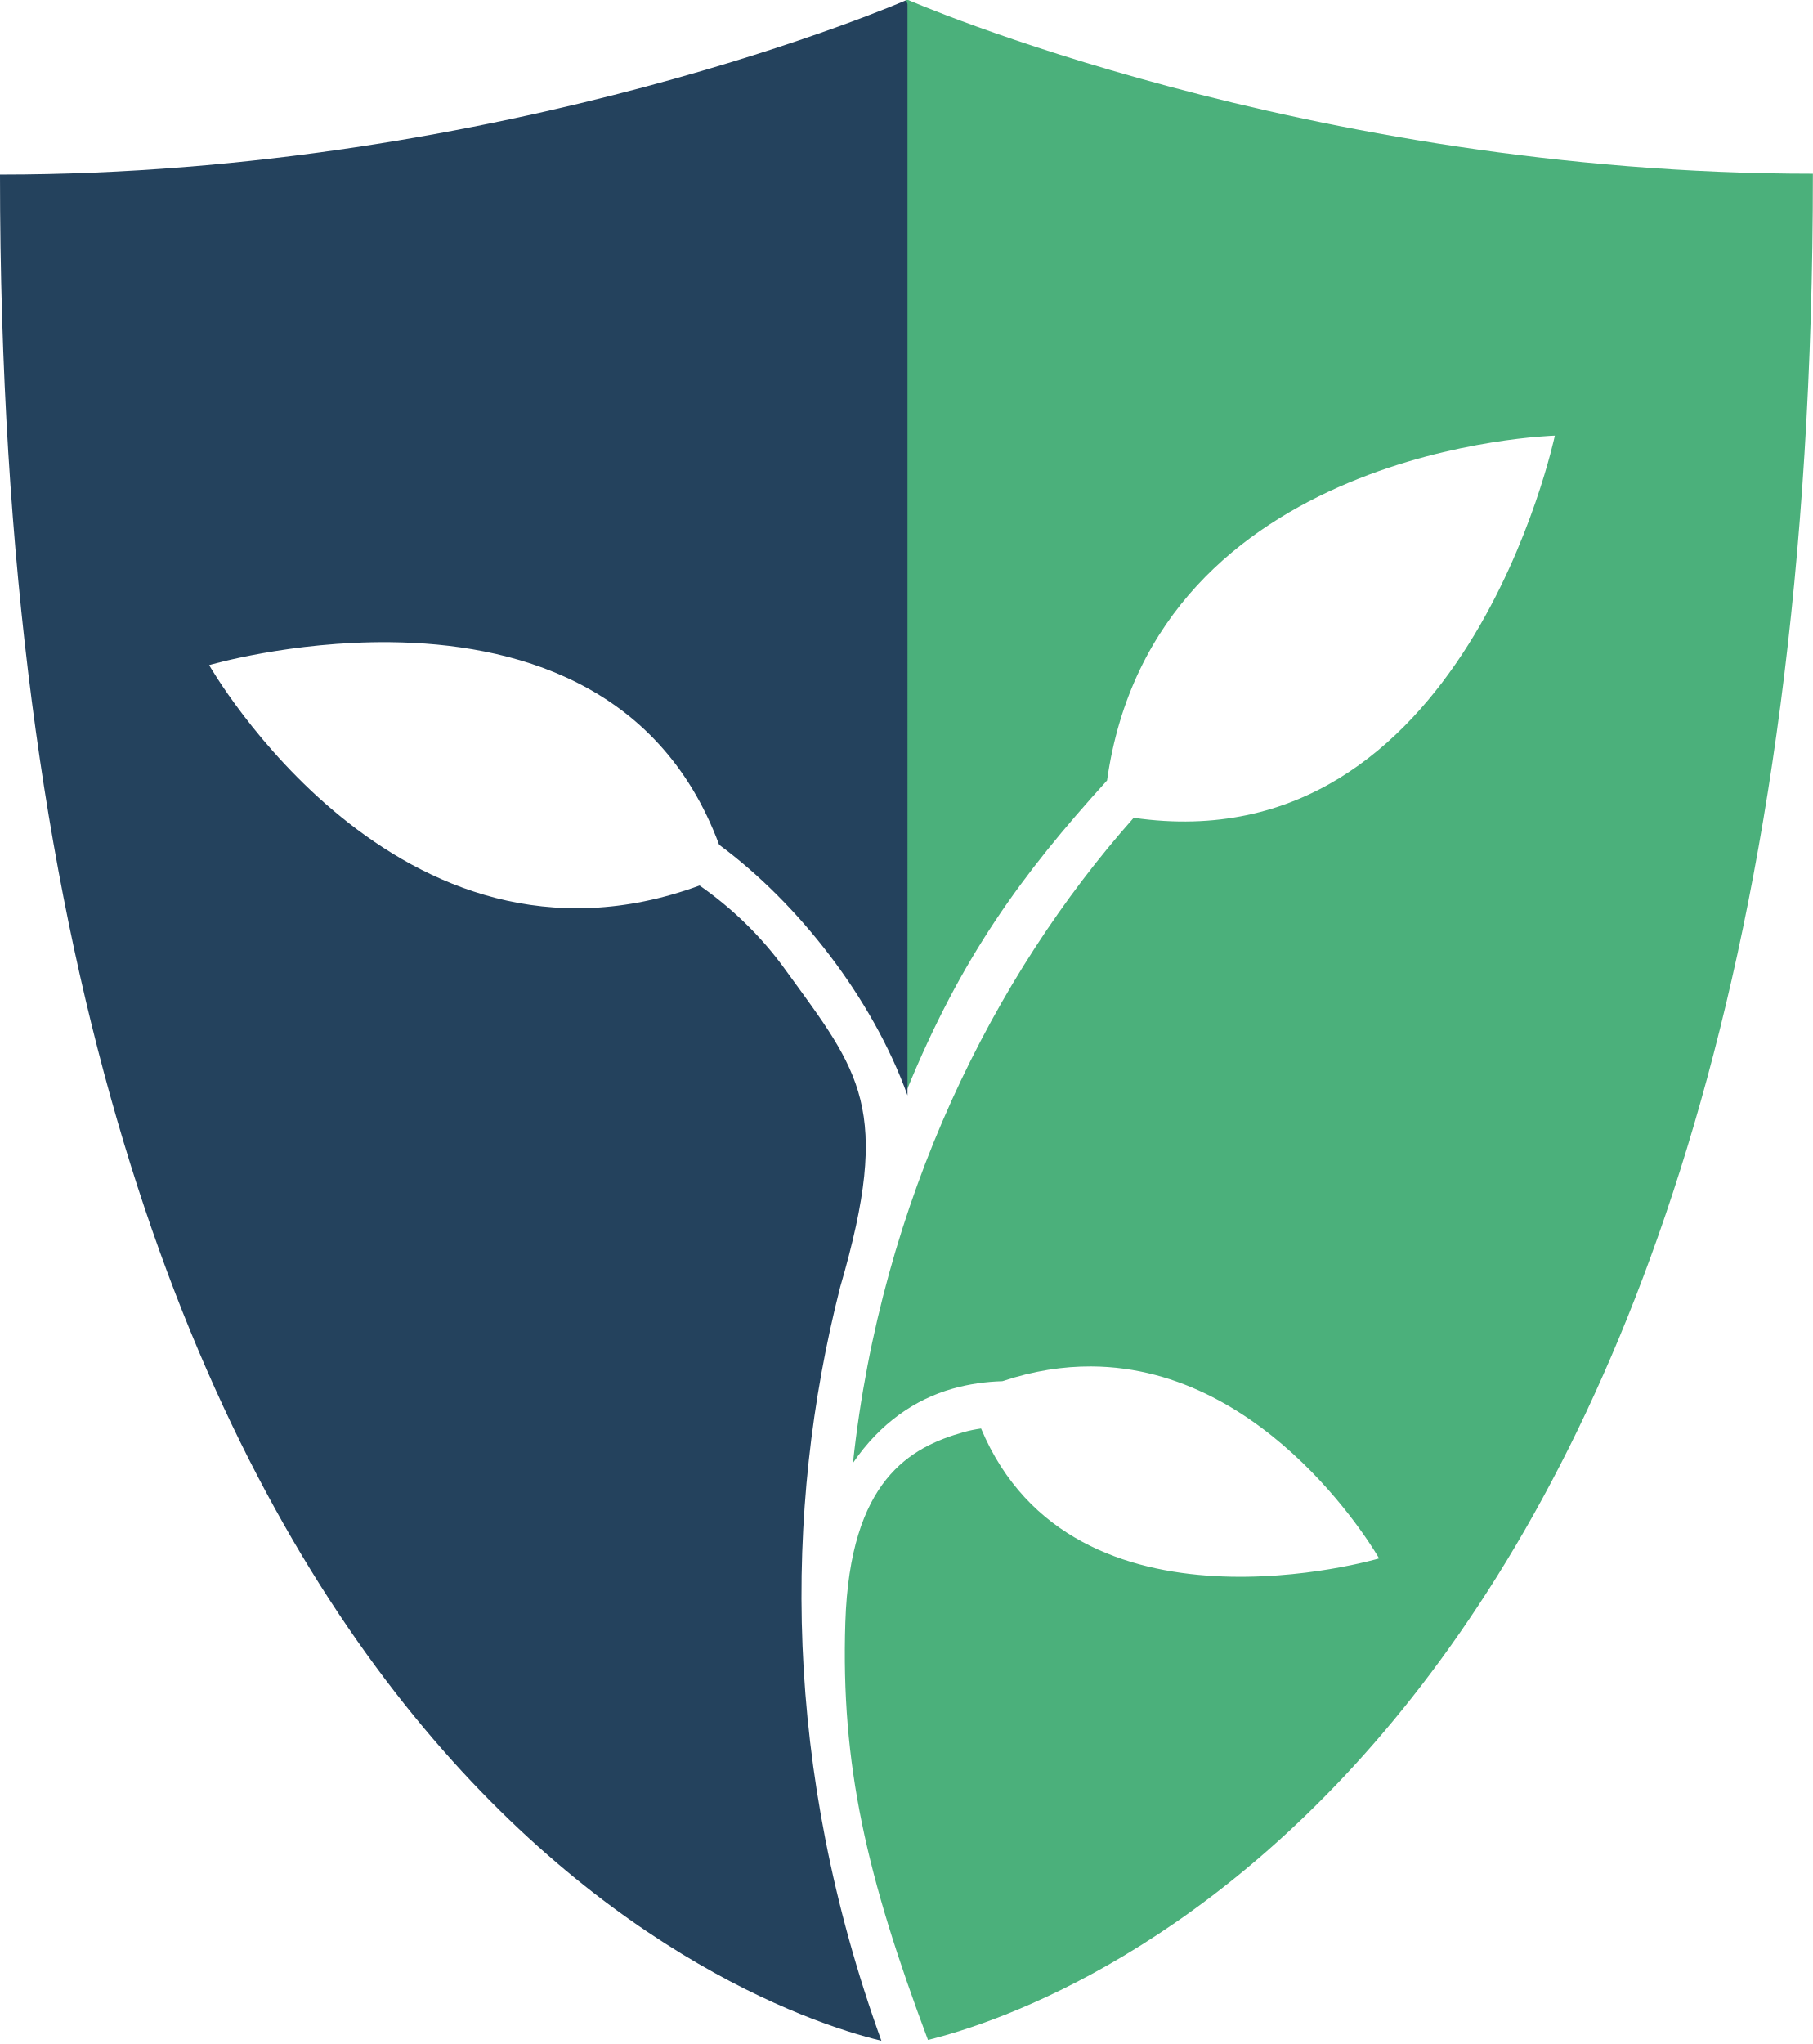
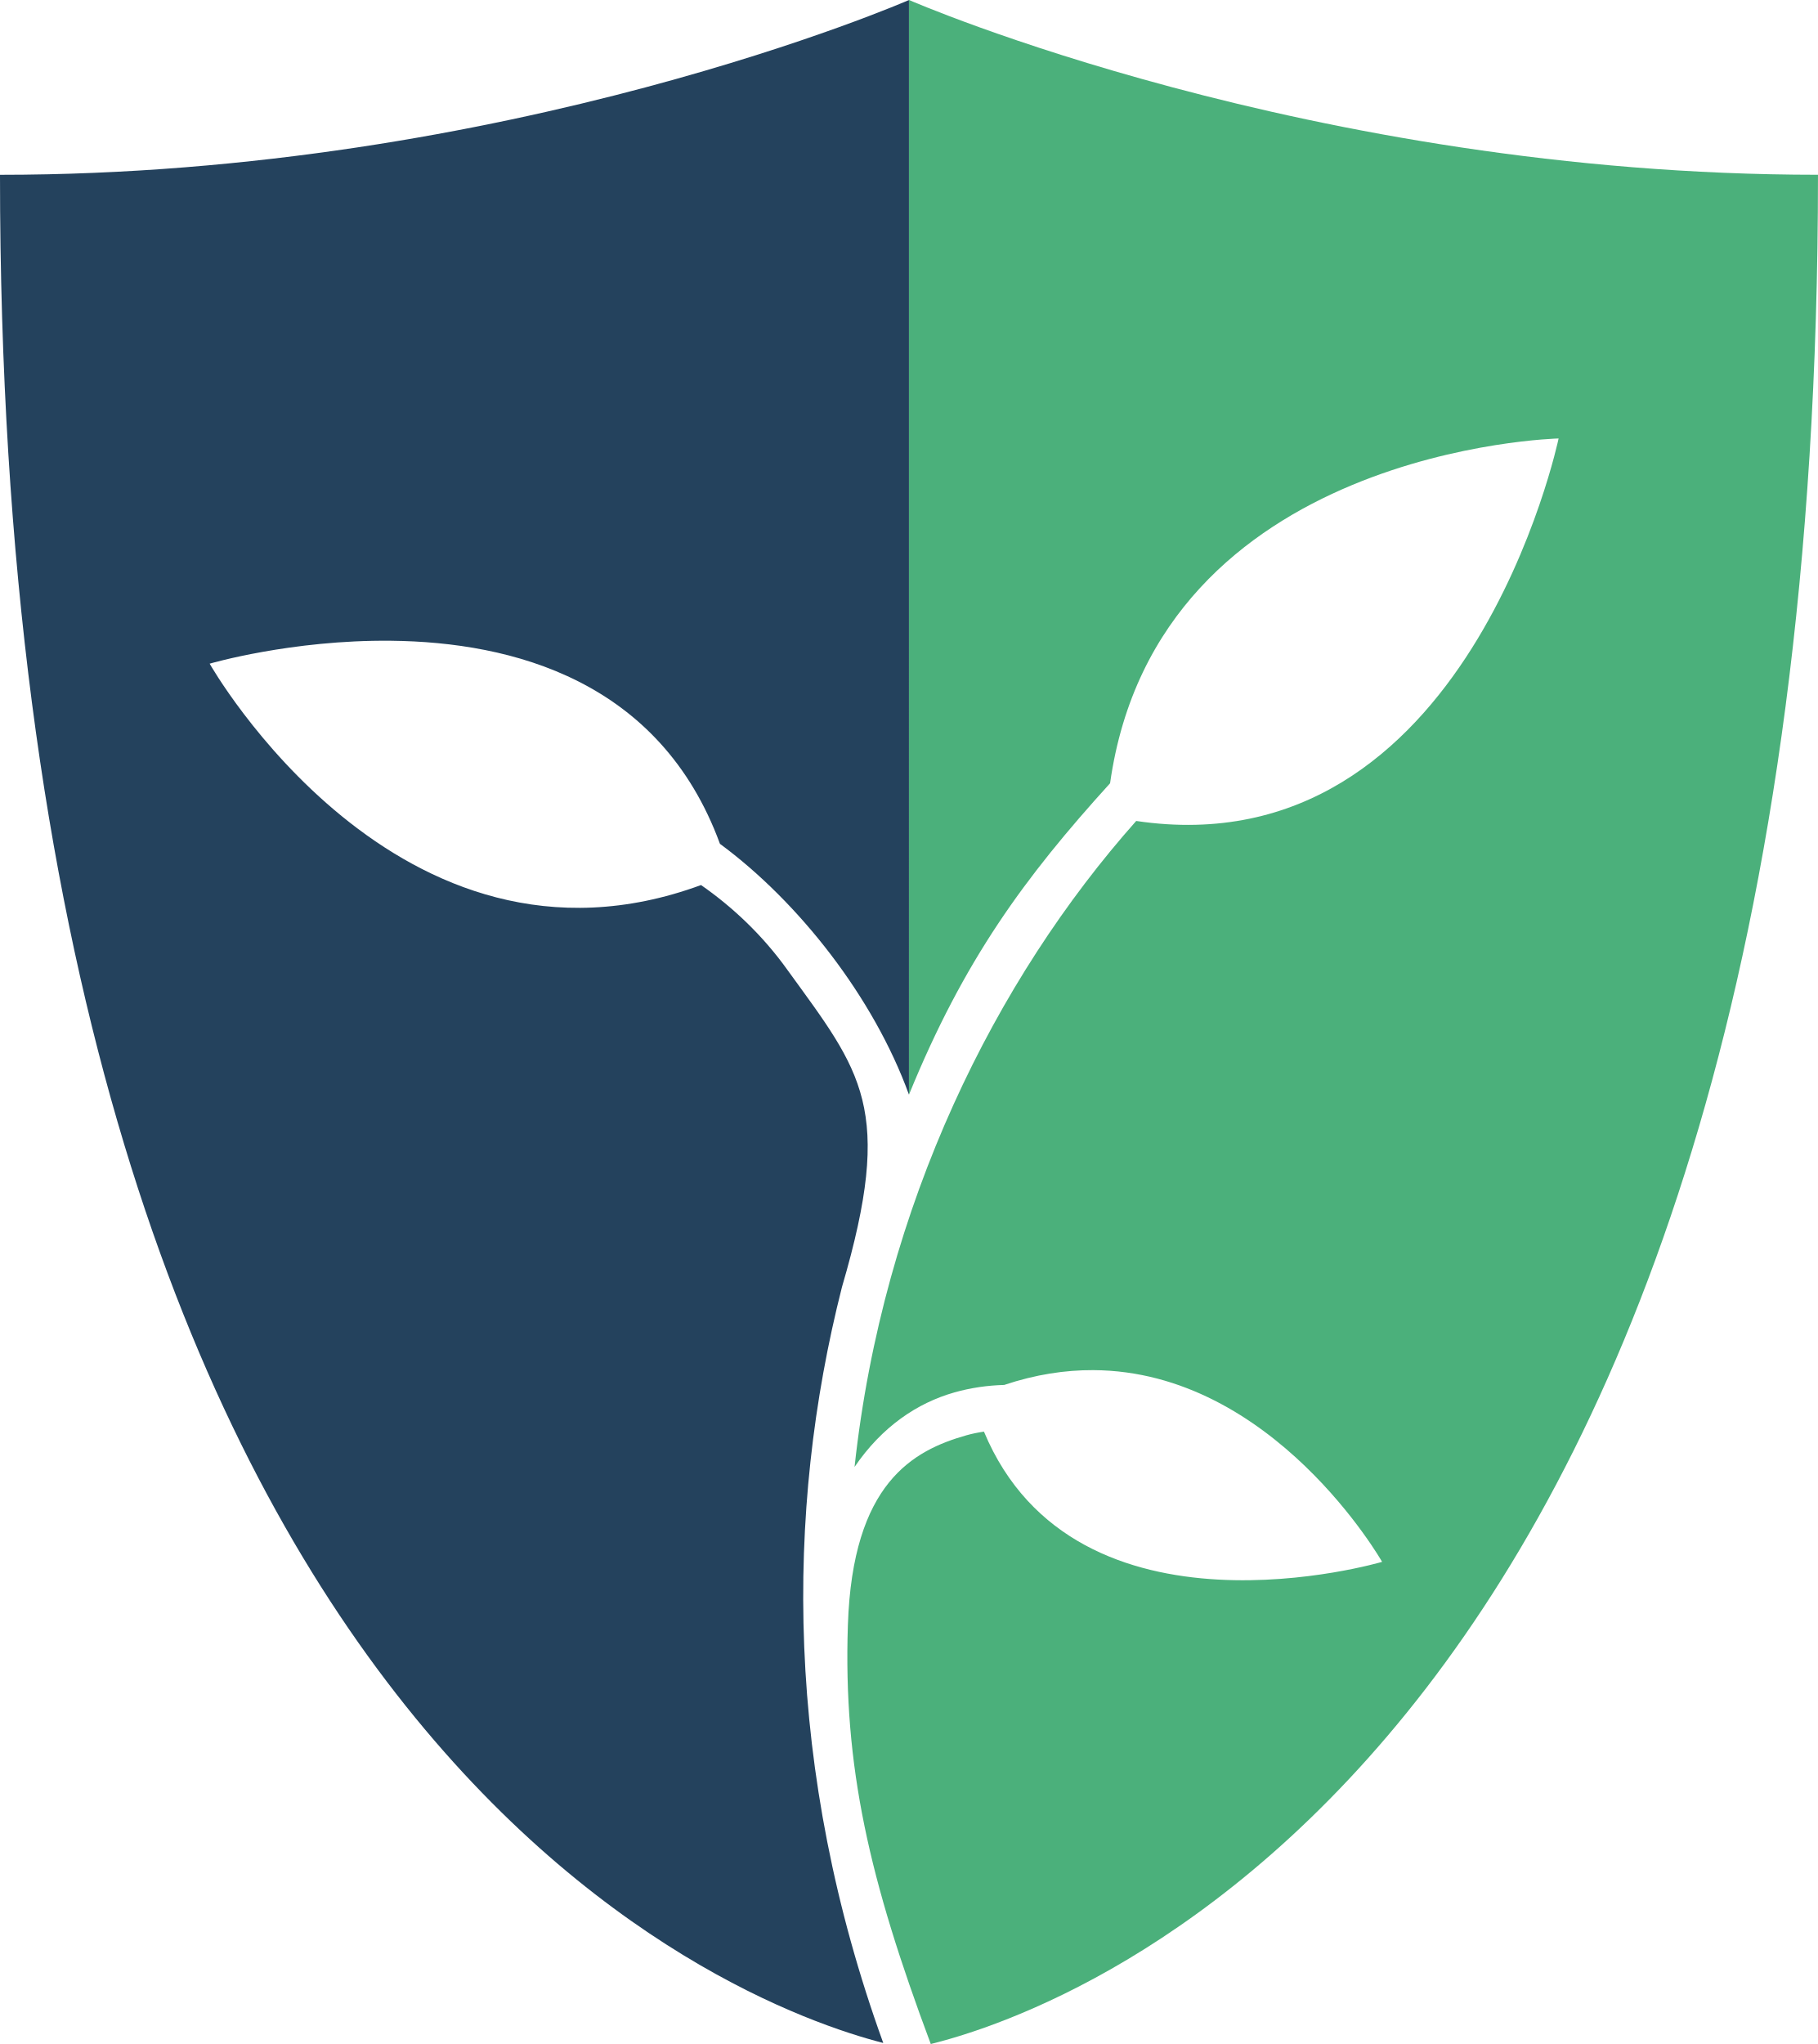
- <svg xmlns="http://www.w3.org/2000/svg" width="102mm" height="115mm" version="1.1" viewBox="0 0 102 115">
-   <g transform="translate(23.2 -76.7)">
-     <g transform="translate(0 2.41)">
-       <path d="m27.8 74.3v61.4c3.08-7.55 6.49-12.2 11.3-17.5 2.66-18.8 25.2-19.4 25.2-19.4s-5.09 24.2-23.7 21.5c-7.88 8.87-14.2 21.5-15.8 36.3 1.54-2.26 3.52-3.59 5.61-4.18 0.94-0.267 1.88-0.394 2.8-0.42 1.76-0.588 3.43-0.839 5-0.831 10.1 0.048 16.2 10.8 16.2 10.8s-17.2 5.09-22.4-7.31c-0.33 0.049-0.657 0.113-0.978 0.204-3 0.851-6.4 2.68-6.66 10.7s1.2 14.3 4.65 23.5c7.74-1.91 49.8-16.4 49.8-105-28.6 0-51-9.81-51-9.81z" fill="#4bb07b" />
-       <path d="m27.8 74.3s-22.5 9.81-51 9.81c0 87.8 41.3 103 49.6 105-5.53-15.3-5.53-29.8-2.32-42.4 2.95-10.1 1.1-12.1-3.04-17.8-1.43-2.01-3.15-3.6-4.87-4.8-17 6.25-27.6-12.4-27.6-12.4s4.59-1.35 10.2-1.29c6.81 0.073 15.1 2.23 18.5 11.4 4.41 3.25 8.62 8.6 10.6 14.1 0-1.14-8e-5 -61.4-8e-5 -61.4z" fill="#24425d" style="paint-order:markers stroke fill" />
+ <svg xmlns="http://www.w3.org/2000/svg" width="102.07mm" height="114.74mm" version="1.1" viewBox="0 0 102.07 114.74">
+   <g transform="translate(23.193 -76.694)">
+     <g transform="translate(0 2.4135)">
+       <path d="m27.843 74.281v61.447c3.079-7.553 6.49-12.191 11.29-17.479 2.657-18.834 25.183-19.355 25.183-19.355s-5.086 24.242-23.716 21.471c-7.884 8.874-14.214 21.53-15.814 36.263 1.542-2.264 3.522-3.593 5.605-4.184 0.94-0.267 1.88-0.394 2.797-0.42 1.759-0.588 3.429-0.839 5.001-0.831 10.117 0.048 16.217 10.762 16.217 10.762s-17.182 5.086-22.355-7.31c-0.33 0.049-0.657 0.113-0.978 0.204-3.001 0.851-6.397 2.679-6.661 10.651s1.199 14.282 4.654 23.521c7.74-1.911 49.813-16.369 49.813-104.93-28.579 0-51.036-9.812-51.036-9.812z" fill="#4bb07b" />
+       <path d="m27.843 74.281s-22.457 9.812-51.036 9.812c0 87.785 41.331 102.75 49.591 104.87-5.531-15.28-5.527-29.825-2.318-42.436 2.953-10.055 1.101-12.057-3.039-17.768-1.43-2.009-3.155-3.602-4.874-4.796-17.01 6.252-27.589-12.427-27.589-12.427s4.59-1.347 10.189-1.287c6.805 0.073 15.099 2.227 18.462 11.399 4.41 3.251 8.624 8.602 10.612 14.081 0-1.136-8e-5 -61.447-8e-5 -61.447z" fill="#24425d" style="paint-order:markers stroke fill" />
    </g>
  </g>
</svg>
